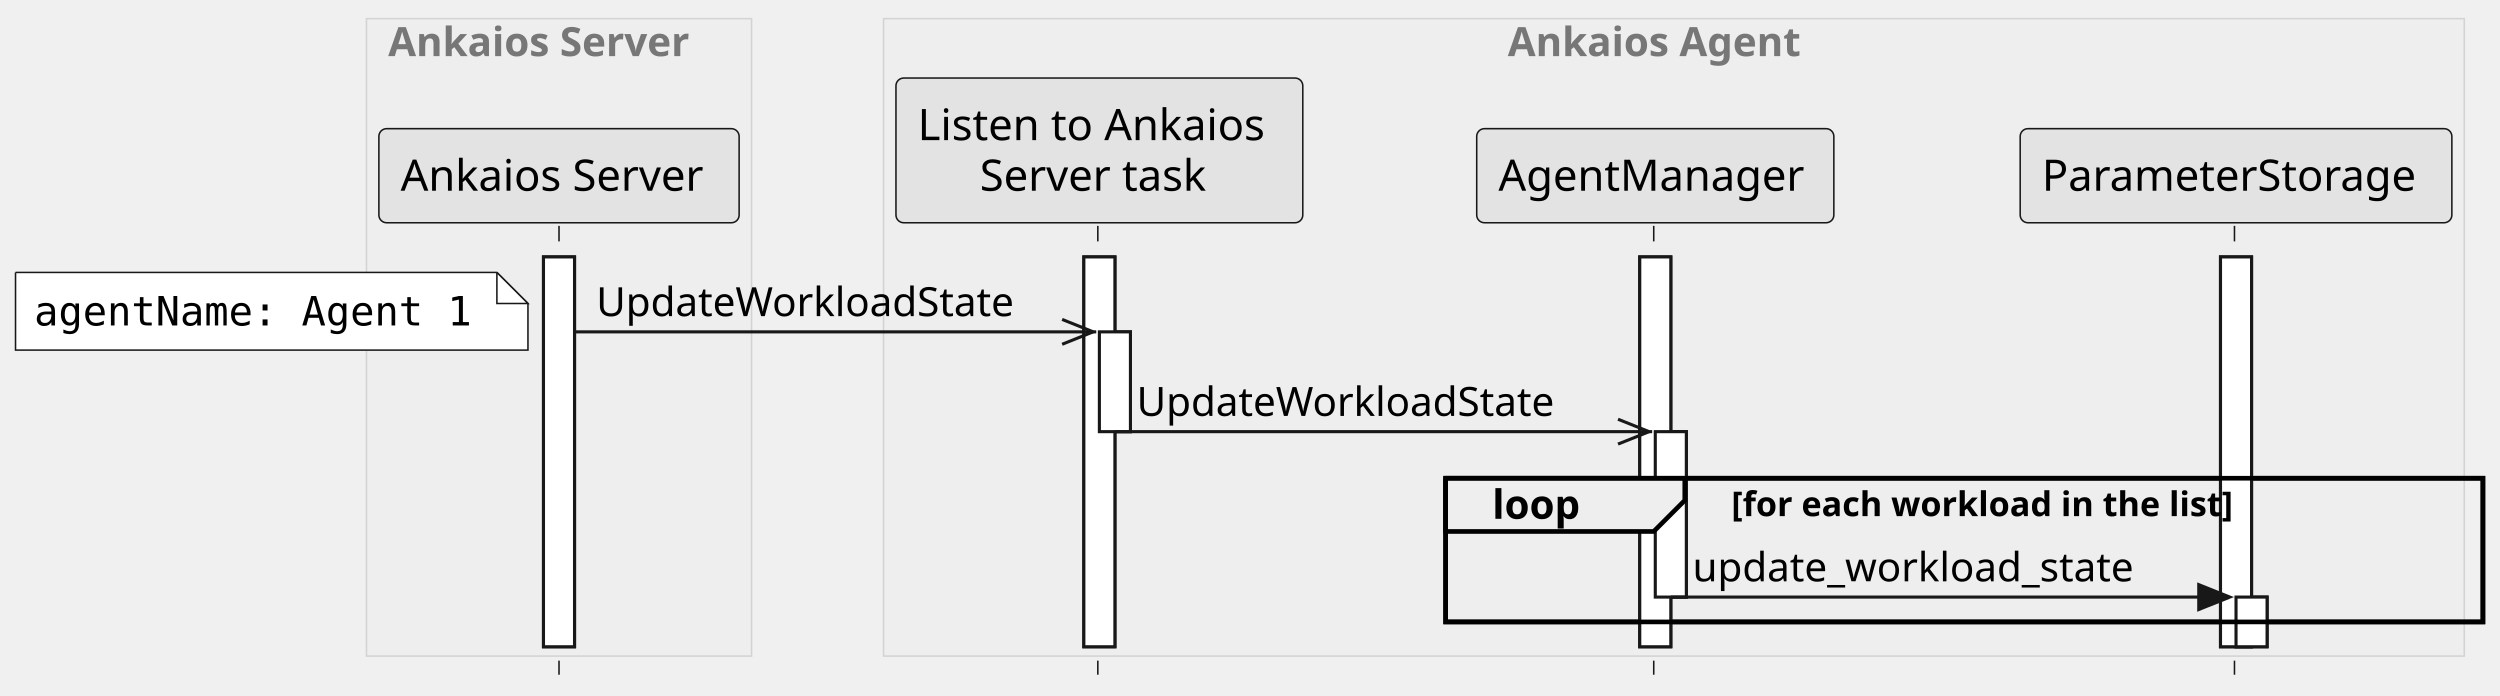
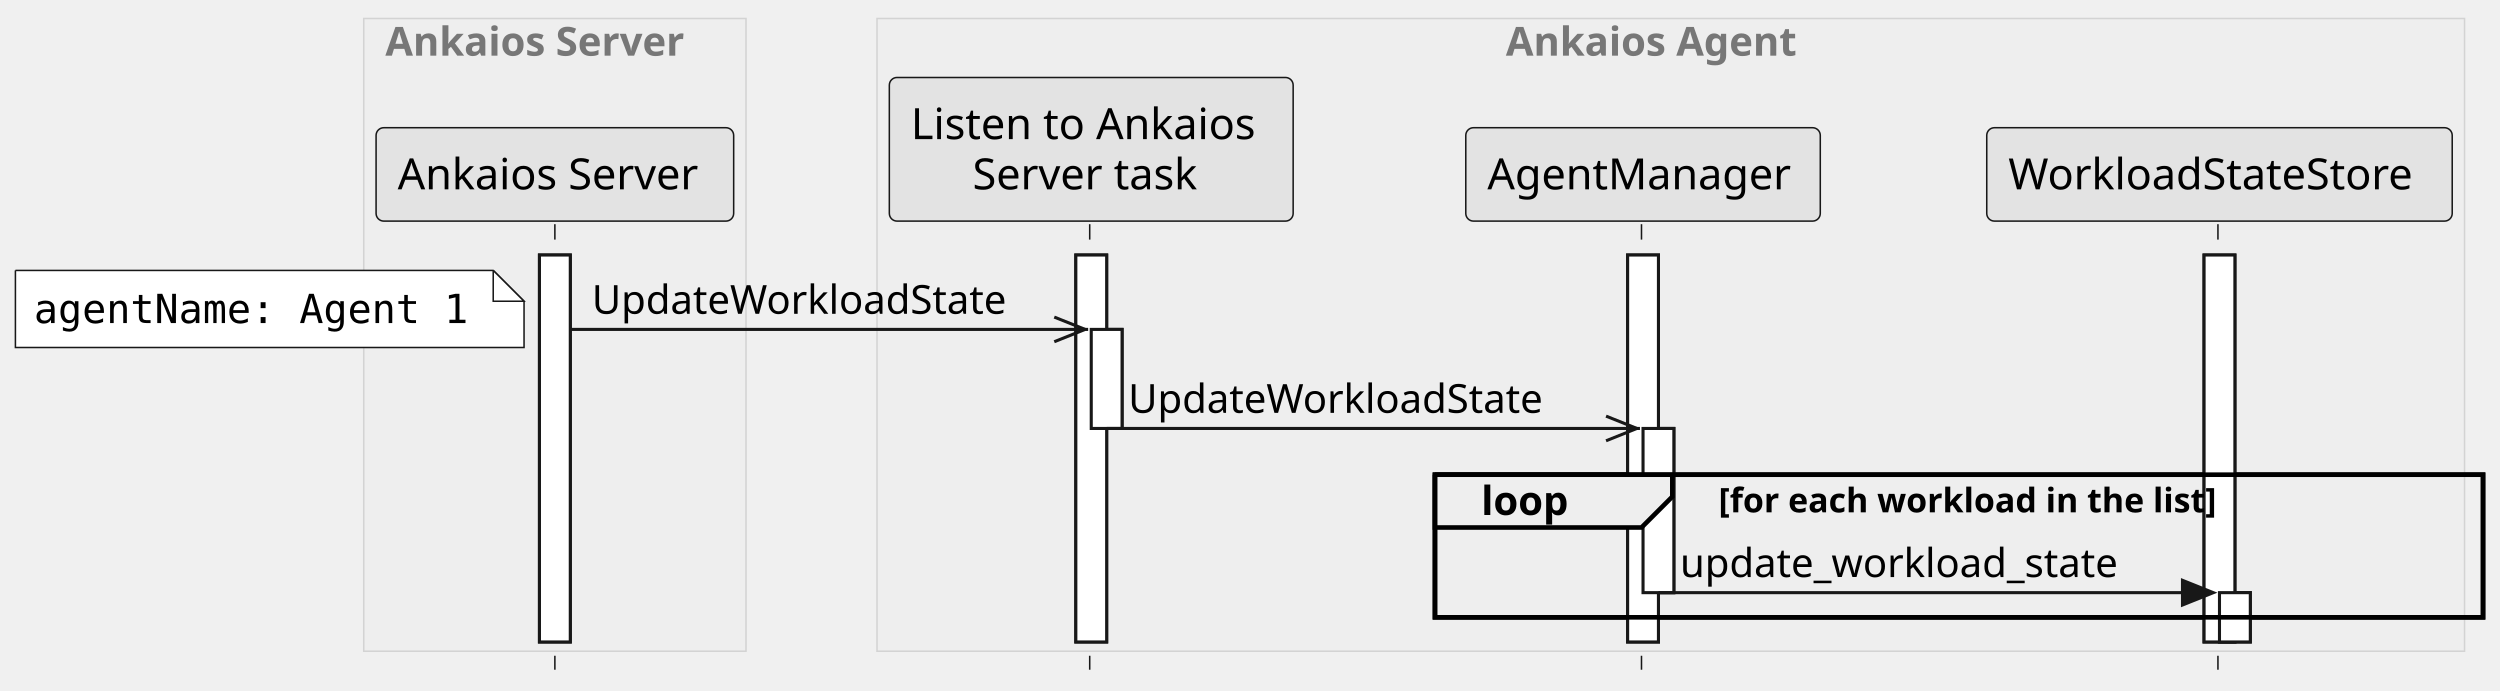
- <svg xmlns="http://www.w3.org/2000/svg" contentStyleType="text/css" height="224px" preserveAspectRatio="none" style="width:805px;height:224px;background:#FFFFFF;" version="1.1" viewBox="0 0 805 224" width="805px" zoomAndPan="magnify">
+ <svg xmlns="http://www.w3.org/2000/svg" contentStyleType="text/css" height="224px" preserveAspectRatio="none" style="width:811px;height:224px;background:#FFFFFF;" version="1.1" viewBox="0 0 811 224" width="811px" zoomAndPan="magnify">
  <defs />
  <g>
    <rect fill="#EEEEEE" height="205.258" style="stroke:#D3D3D3;stroke-width:0.5;" width="124" x="118" y="6" />
    <text fill="#777777" font-family="sans-serif" font-size="13" font-weight="bold" lengthAdjust="spacing" textLength="110" x="125" y="18.067">Ankaios Server</text>
-     <rect fill="#EEEEEE" height="205.258" style="stroke:#D3D3D3;stroke-width:0.5;" width="509" x="284.5" y="6" />
-     <text fill="#777777" font-family="sans-serif" font-size="13" font-weight="bold" lengthAdjust="spacing" textLength="107" x="485.5" y="18.067">Ankaios Agent</text>
+     <rect fill="#EEEEEE" height="205.258" style="stroke:#D3D3D3;stroke-width:0.5;" width="515" x="284.5" y="6" />
+     <text fill="#777777" font-family="sans-serif" font-size="13" font-weight="bold" lengthAdjust="spacing" textLength="107" x="488.5" y="18.067">Ankaios Agent</text>
    <rect fill="#FFFFFF" height="125.531" style="stroke:#181818;stroke-width:1.0;" width="10" x="175" y="82.727" />
    <rect fill="#FFFFFF" height="125.531" style="stroke:#181818;stroke-width:1.0;" width="10" x="349" y="82.727" />
    <rect fill="#FFFFFF" height="32.133" style="stroke:#181818;stroke-width:1.0;" width="10" x="354" y="106.859" />
    <rect fill="#FFFFFF" height="125.531" style="stroke:#181818;stroke-width:1.0;" width="10" x="528" y="82.727" />
    <rect fill="#FFFFFF" height="53.266" style="stroke:#181818;stroke-width:1.0;" width="10" x="533" y="138.992" />
    <rect fill="#FFFFFF" height="125.531" style="stroke:#181818;stroke-width:1.0;" width="10" x="715" y="82.727" />
    <rect fill="#FFFFFF" height="16" style="stroke:#181818;stroke-width:1.0;" width="10" x="720" y="192.258" />
-     <rect fill="none" height="46.266" style="stroke:#000000;stroke-width:1.5;" width="334" x="465.5" y="153.992" />
+     <rect fill="none" height="46.266" style="stroke:#000000;stroke-width:1.5;" width="340" x="465.5" y="153.992" />
    <line style="stroke:#181818;stroke-width:0.5;stroke-dasharray:5.0,5.0;" x1="180" x2="180" y1="72.727" y2="217.258" />
    <line style="stroke:#181818;stroke-width:0.5;stroke-dasharray:5.0,5.0;" x1="353.5" x2="353.5" y1="72.727" y2="217.258" />
    <line style="stroke:#181818;stroke-width:0.5;stroke-dasharray:5.0,5.0;" x1="532.5" x2="532.5" y1="72.727" y2="217.258" />
    <line style="stroke:#181818;stroke-width:0.5;stroke-dasharray:5.0,5.0;" x1="719.5" x2="719.5" y1="72.727" y2="217.258" />
    <rect fill="#E3E3E3" height="30.297" rx="2.5" ry="2.5" style="stroke:#181818;stroke-width:0.5;" width="116" x="122" y="41.43" />
    <text fill="#000000" font-family="sans-serif" font-size="14" lengthAdjust="spacing" textLength="102" x="129" y="61.425">Ankaios Server</text>
    <rect fill="#E3E3E3" height="46.594" rx="2.5" ry="2.5" style="stroke:#181818;stroke-width:0.5;" width="131" x="288.5" y="25.133" />
    <text fill="#000000" font-family="sans-serif" font-size="14" lengthAdjust="spacing" textLength="117" x="295.5" y="45.128">Listen to Ankaios</text>
    <text fill="#000000" font-family="sans-serif" font-size="14" lengthAdjust="spacing" textLength="77" x="315.5" y="61.425">Server task</text>
    <rect fill="#E3E3E3" height="30.297" rx="2.5" ry="2.5" style="stroke:#181818;stroke-width:0.5;" width="115" x="475.5" y="41.43" />
    <text fill="#000000" font-family="sans-serif" font-size="14" lengthAdjust="spacing" textLength="101" x="482.5" y="61.425">AgentManager</text>
-     <rect fill="#E3E3E3" height="30.297" rx="2.5" ry="2.5" style="stroke:#181818;stroke-width:0.5;" width="139" x="650.5" y="41.43" />
-     <text fill="#000000" font-family="sans-serif" font-size="14" lengthAdjust="spacing" textLength="125" x="657.5" y="61.425">ParameterStorage</text>
+     <rect fill="#E3E3E3" height="30.297" rx="2.5" ry="2.5" style="stroke:#181818;stroke-width:0.5;" width="151" x="644.5" y="41.43" />
+     <text fill="#000000" font-family="sans-serif" font-size="14" lengthAdjust="spacing" textLength="137" x="651.5" y="61.425">WorkloadStateStore</text>
    <rect fill="#FFFFFF" height="125.531" style="stroke:#181818;stroke-width:1.0;" width="10" x="175" y="82.727" />
    <rect fill="#FFFFFF" height="125.531" style="stroke:#181818;stroke-width:1.0;" width="10" x="349" y="82.727" />
    <rect fill="#FFFFFF" height="32.133" style="stroke:#181818;stroke-width:1.0;" width="10" x="354" y="106.859" />
    <rect fill="#FFFFFF" height="125.531" style="stroke:#181818;stroke-width:1.0;" width="10" x="528" y="82.727" />
    <rect fill="#FFFFFF" height="53.266" style="stroke:#181818;stroke-width:1.0;" width="10" x="533" y="138.992" />
    <rect fill="#FFFFFF" height="125.531" style="stroke:#181818;stroke-width:1.0;" width="10" x="715" y="82.727" />
    <rect fill="#FFFFFF" height="16" style="stroke:#181818;stroke-width:1.0;" width="10" x="720" y="192.258" />
    <line style="stroke:#181818;stroke-width:1.0;" x1="352" x2="342" y1="106.859" y2="102.859" />
    <line style="stroke:#181818;stroke-width:1.0;" x1="352" x2="342" y1="106.859" y2="110.859" />
    <line style="stroke:#181818;stroke-width:1.0;" x1="185" x2="353" y1="106.859" y2="106.859" />
    <text fill="#000000" font-family="sans-serif" font-size="13" lengthAdjust="spacing" textLength="140" x="192" y="101.793">UpdateWorkloadState</text>
    <path d="M5,87.727 L5,112.727 L170,112.727 L170,97.727 L160,87.727 L5,87.727 " fill="#FFFFFF" style="stroke:#181818;stroke-width:0.5;" />
    <path d="M160,87.727 L160,97.727 L170,97.727 L160,87.727 " fill="#FFFFFF" style="stroke:#181818;stroke-width:0.5;" />
    <text fill="#000000" font-family="monospace" font-size="13" lengthAdjust="spacing" textLength="144" x="11" y="104.793">agentName: Agent 1</text>
    <line style="stroke:#181818;stroke-width:1.0;" x1="531" x2="521" y1="138.992" y2="134.992" />
    <line style="stroke:#181818;stroke-width:1.0;" x1="531" x2="521" y1="138.992" y2="142.992" />
    <line style="stroke:#181818;stroke-width:1.0;" x1="359" x2="532" y1="138.992" y2="138.992" />
    <text fill="#000000" font-family="sans-serif" font-size="13" lengthAdjust="spacing" textLength="140" x="366" y="133.926">UpdateWorkloadState</text>
    <path d="M465.5,153.992 L542.5,153.992 L542.5,161.125 L532.5,171.125 L465.5,171.125 L465.5,153.992 " fill="#EEEEEE" style="stroke:#000000;stroke-width:1.5;" />
-     <rect fill="none" height="46.266" style="stroke:#000000;stroke-width:1.5;" width="334" x="465.5" y="153.992" />
+     <rect fill="none" height="46.266" style="stroke:#000000;stroke-width:1.5;" width="340" x="465.5" y="153.992" />
    <text fill="#000000" font-family="sans-serif" font-size="13" font-weight="bold" lengthAdjust="spacing" textLength="32" x="480.5" y="167.059">loop</text>
    <text fill="#000000" font-family="sans-serif" font-size="11" font-weight="bold" lengthAdjust="spacing" textLength="191" x="557.5" y="166.203">[for each workload in the list]</text>
    <polygon fill="#181818" points="708,188.258,718,192.258,708,196.258" style="stroke:#181818;stroke-width:1.0;" />
    <line style="stroke:#181818;stroke-width:1.0;" x1="538" x2="714" y1="192.258" y2="192.258" />
    <text fill="#000000" font-family="sans-serif" font-size="13" lengthAdjust="spacing" textLength="148" x="545" y="187.192">update_workload_state</text>
  </g>
</svg>
